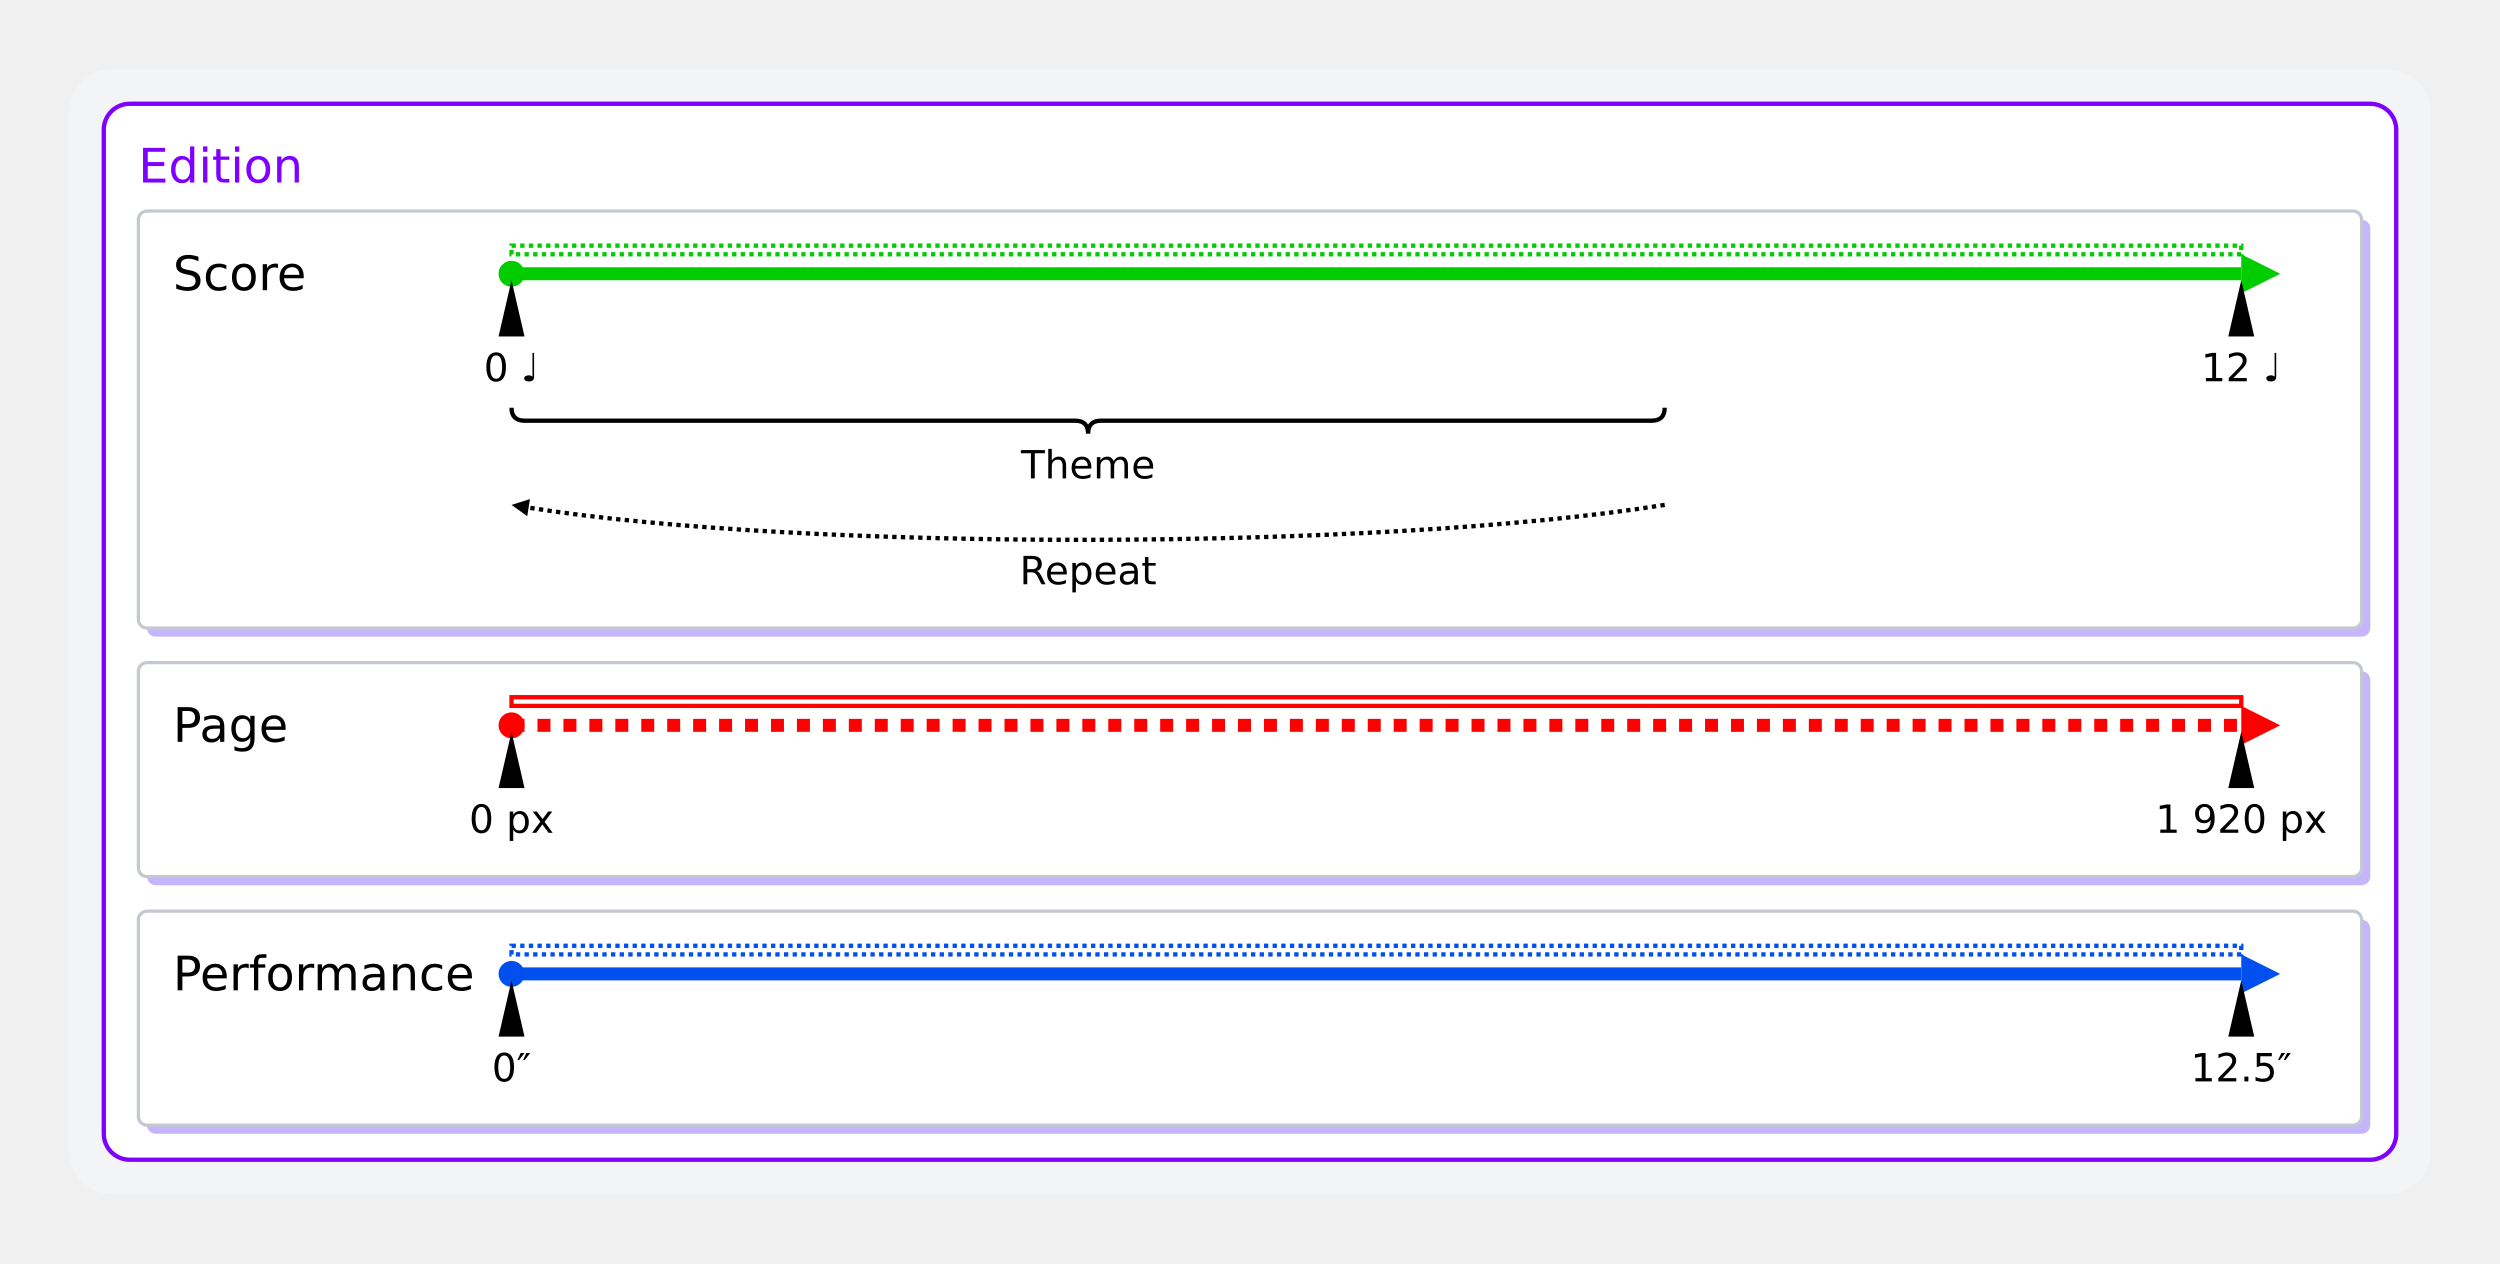
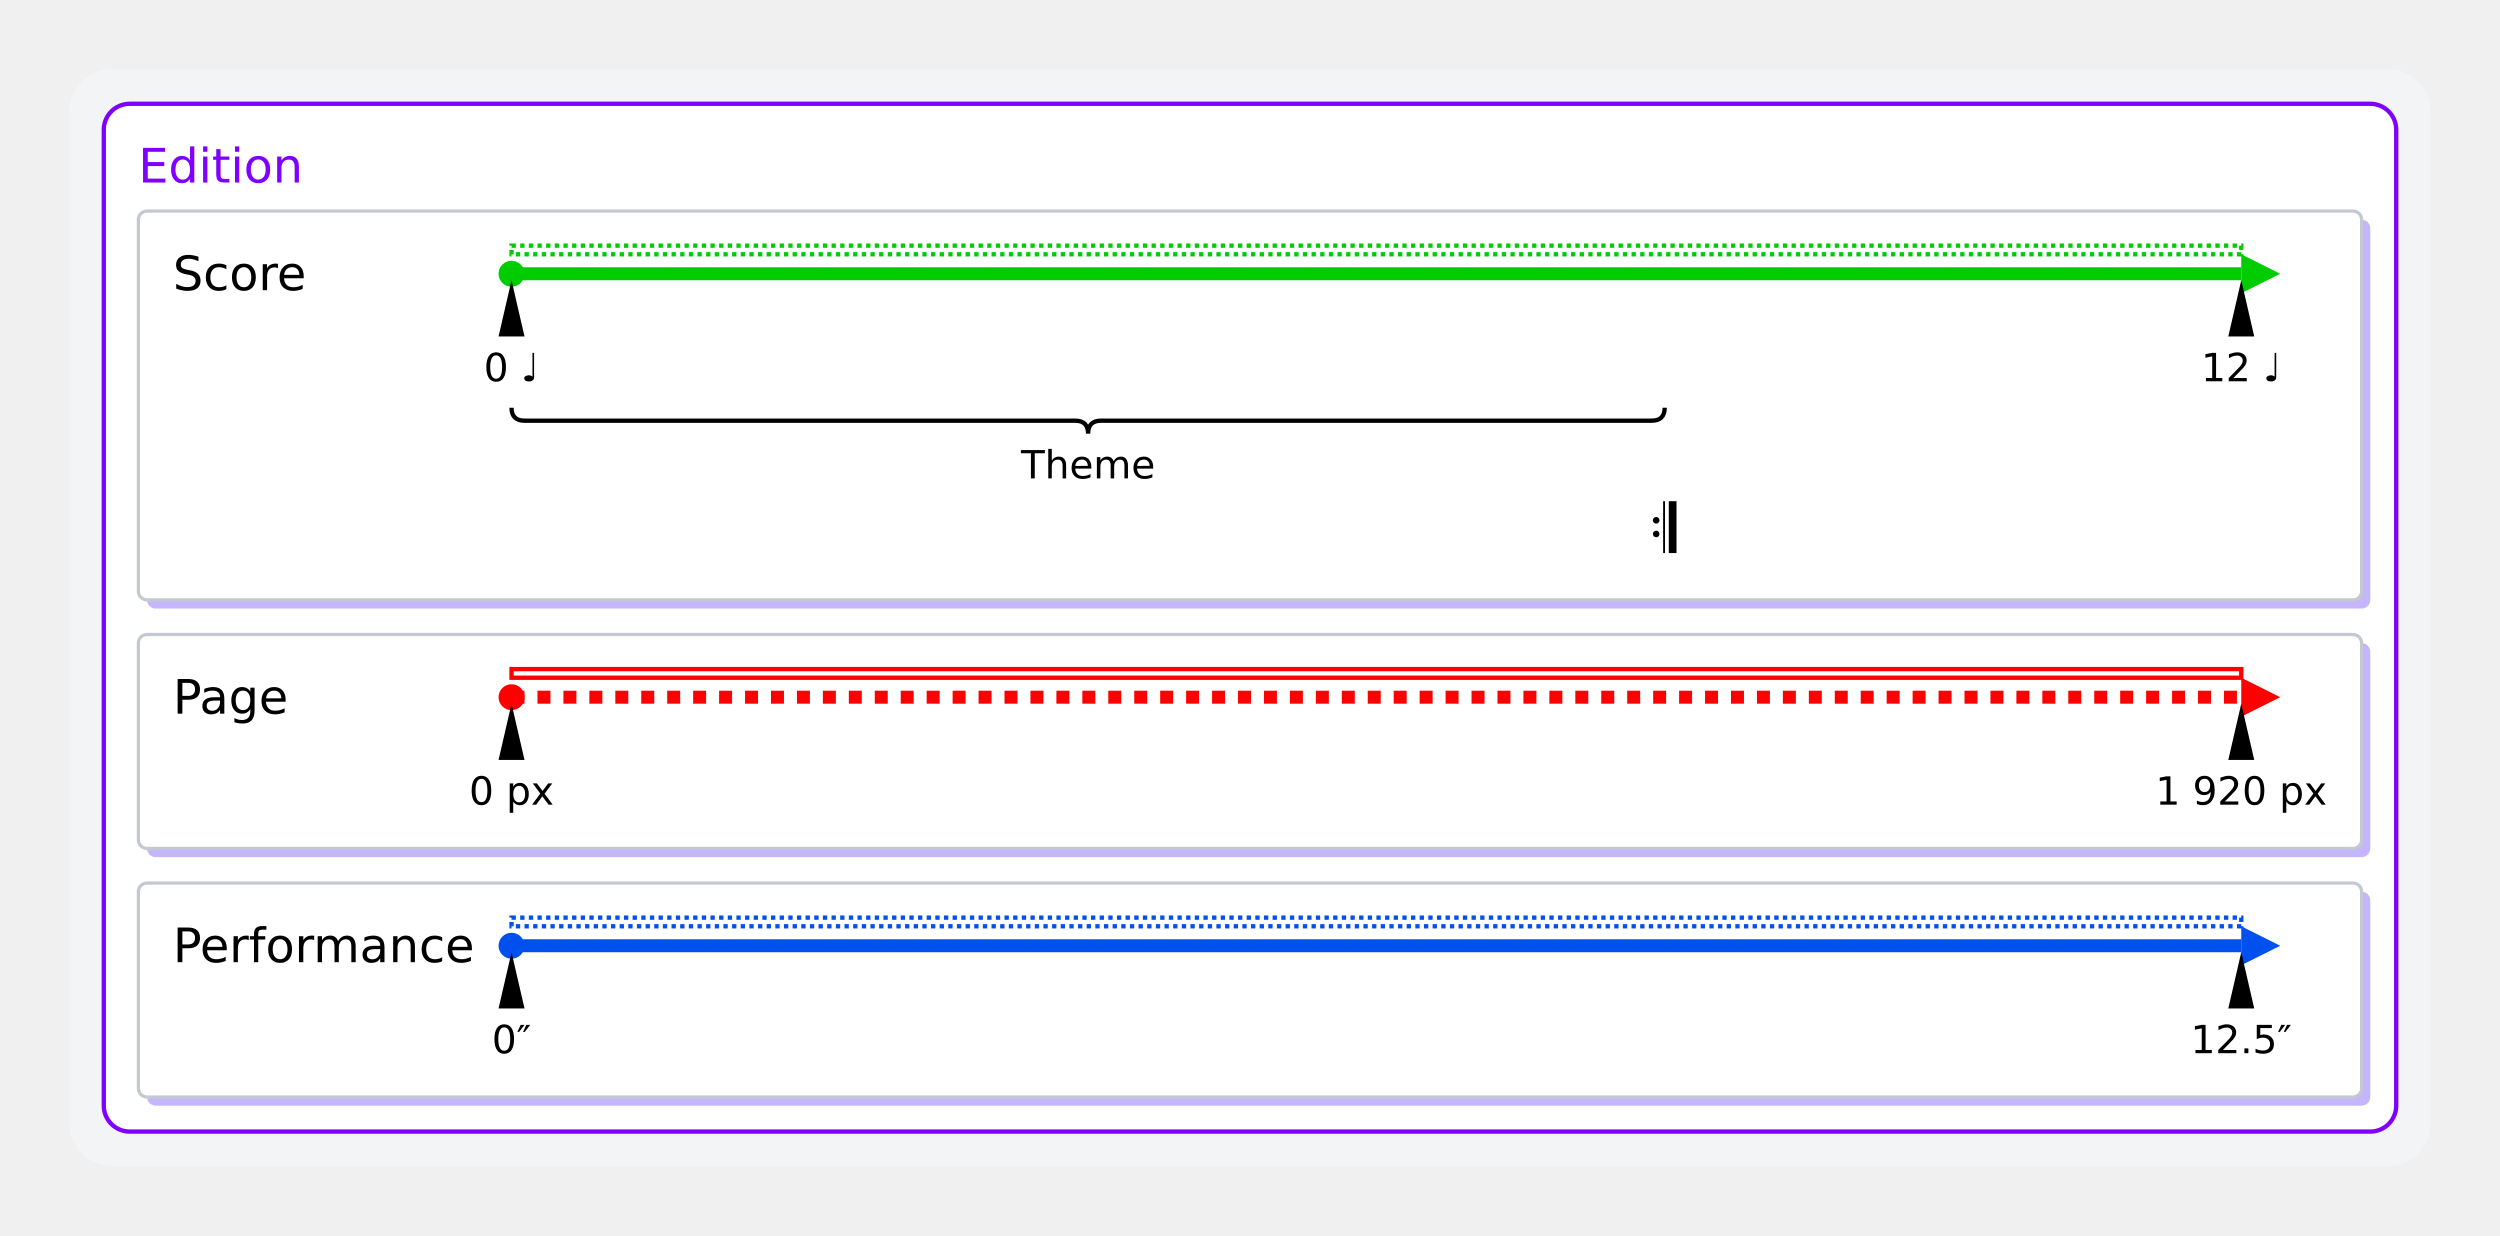
- <svg xmlns="http://www.w3.org/2000/svg" width="578.124" height="292.188" viewBox="0 0 578.124 292.188" font-family="DejaVu Sans, Noto Music" text-rendering="geometricPrecision" style="font-kerning:none;font-variant-ligatures:none">
+ <svg xmlns="http://www.w3.org/2000/svg" width="578.124" height="285.68" viewBox="0 0 578.124 285.68" font-family="DejaVu Sans, Noto Music" text-rendering="geometricPrecision" style="font-kerning:none;font-variant-ligatures:none">
  <g transform="translate(16 16)">
-     <rect x="0" y="0" width="546.124" height="260.188" rx="10" fill="#F3F4F6" />
-     <rect data-id="group_1" x="8" y="8" width="530.124" height="244.188" rx="6" fill="#FFFFFF" stroke="#7F00FF" stroke-width="1" />
+     <rect x="0" y="0" width="546.124" height="253.68" rx="10" fill="#F3F4F6" />
+     <rect data-id="group_1" x="8" y="8" width="530.124" height="237.68" rx="6" fill="#FFFFFF" stroke="#7F00FF" stroke-width="1" />
    <text data-id="group_1" data-part="name" x="16" y="26.21" text-anchor="start" font-size="11" fill="#7F00FF">Edition</text>
-     <rect data-id="score" data-part="card" x="18" y="34.805" width="514.124" height="96.43" rx="2" fill="#C4B5FD" />
-     <rect data-id="score" data-part="card" x="16" y="32.805" width="514.124" height="96.43" rx="2" fill="#FFFFFF" stroke="#C4C9D1" stroke-width="0.75" />
+     <rect data-id="score" data-part="card" x="18" y="34.805" width="514.124" height="89.922" rx="2" fill="#C4B5FD" />
+     <rect data-id="score" data-part="card" x="16" y="32.805" width="514.124" height="89.922" rx="2" fill="#FFFFFF" stroke="#C4C9D1" stroke-width="0.75" />
    <polygon data-id="cmap_1" points="102.291,40.805 502.291,40.805 502.291,42.805 102.291,42.805" fill="none" stroke="#00CC00" stroke-width="1" stroke-dasharray="1 1" />
    <path data-id="region_1" d="M102.291 78.281Q102.291 81.281 105.291 81.281L232.625 81.281Q235.625 81.281 235.625 84.281Q235.625 81.281 238.625 81.281L365.958 81.281Q368.958 81.281 368.958 78.281" fill="none" stroke="#000000" stroke-width="1" />
-     <path data-id="jump_1" d="M368.958 100.758C302.291 111.424 168.958 111.424 106.241 101.39" fill="none" stroke="#000000" stroke-width="1" stroke-dasharray="1 1" />
-     <polygon data-id="jump_1" points="102.291,100.758 105.925,103.365 106.557,99.415" fill="#000000" />
    <line data-id="score" x1="102.291" y1="47.305" x2="502.291" y2="47.305" stroke="#00CC00" stroke-width="3" />
    <circle data-id="score" cx="102.291" cy="47.305" r="3" fill="#00CC00" />
    <polygon data-id="score" points="511.291,47.305 502.291,42.805 502.291,51.805" fill="#00CC00" />
    <polygon data-id="timestamp_5" points="102.291,48.805 99.291,61.805 105.291,61.805" fill="#000000" />
    <polygon data-id="timestamp_6" points="502.291,48.805 499.291,61.805 505.291,61.805" fill="#000000" />
    <text data-id="score" data-part="name" x="24" y="51.113" text-anchor="start" font-size="11" fill="#000000">Score</text>
    <text data-id="timestamp_5" data-part="coordinate" x="102.291" y="72.159" text-anchor="middle" font-size="9" fill="#000000">0 ♩</text>
    <text data-id="timestamp_6" data-part="coordinate" x="502.291" y="72.159" text-anchor="middle" font-size="9" fill="#000000">12 ♩</text>
    <text data-id="region_1" data-part="label" x="235.625" y="94.635" text-anchor="middle" font-size="9" fill="#000000">Theme</text>
-     <text data-id="jump_1" data-part="label" x="235.625" y="119.112" text-anchor="middle" font-size="9" fill="#000000">Repeat</text>
-     <rect data-id="page" data-part="card" x="18" y="139.234" width="514.124" height="49.477" rx="2" fill="#C4B5FD" />
-     <rect data-id="page" data-part="card" x="16" y="137.234" width="514.124" height="49.477" rx="2" fill="#FFFFFF" stroke="#C4C9D1" stroke-width="0.75" />
-     <polygon data-id="cmap_3" points="102.291,145.234 502.291,145.234 502.291,147.234 102.291,147.234" fill="none" stroke="#FF0000" stroke-width="1" />
-     <line data-id="page" x1="102.291" y1="151.734" x2="502.291" y2="151.734" stroke="#FF0000" stroke-width="3" stroke-dasharray="3 3" />
-     <circle data-id="page" cx="102.291" cy="151.734" r="3" fill="#FF0000" />
-     <polygon data-id="page" points="511.291,151.734 502.291,147.234 502.291,156.234" fill="#FF0000" />
-     <polygon data-id="timestamp_1" points="102.291,153.234 99.291,166.234 105.291,166.234" fill="#000000" />
-     <polygon data-id="timestamp_2" points="502.291,153.234 499.291,166.234 505.291,166.234" fill="#000000" />
-     <text data-id="page" data-part="name" x="24" y="155.542" text-anchor="start" font-size="11" fill="#000000">Page</text>
-     <text data-id="timestamp_1" data-part="coordinate" x="102.291" y="176.588" text-anchor="middle" font-size="9" fill="#000000">0 px</text>
-     <text data-id="timestamp_2" data-part="coordinate" x="502.291" y="176.588" text-anchor="middle" font-size="9" fill="#000000">1 920 px</text>
-     <rect data-id="performance" data-part="card" x="18" y="196.711" width="514.124" height="49.477" rx="2" fill="#C4B5FD" />
-     <rect data-id="performance" data-part="card" x="16" y="194.711" width="514.124" height="49.477" rx="2" fill="#FFFFFF" stroke="#C4C9D1" stroke-width="0.75" />
-     <polygon data-id="cmap_2" points="102.291,202.711 502.291,202.711 502.291,204.711 102.291,204.711" fill="none" stroke="#0050EF" stroke-width="1" stroke-dasharray="1 1" />
-     <line data-id="performance" x1="102.291" y1="209.211" x2="502.291" y2="209.211" stroke="#0050EF" stroke-width="3" />
-     <circle data-id="performance" cx="102.291" cy="209.211" r="3" fill="#0050EF" />
-     <polygon data-id="performance" points="511.291,209.211 502.291,204.711 502.291,213.711" fill="#0050EF" />
-     <polygon data-id="timestamp_3" points="102.291,210.711 99.291,223.711 105.291,223.711" fill="#000000" />
-     <polygon data-id="timestamp_4" points="502.291,210.711 499.291,223.711 505.291,223.711" fill="#000000" />
-     <text data-id="performance" data-part="name" x="24" y="213.019" text-anchor="start" font-size="11" fill="#000000">Performance</text>
-     <text data-id="timestamp_3" data-part="coordinate" x="102.291" y="234.065" text-anchor="middle" font-size="9" fill="#000000">0″</text>
-     <text data-id="timestamp_4" data-part="coordinate" x="502.291" y="234.065" text-anchor="middle" font-size="9" fill="#000000">12.5″</text>
+     <text data-id="jump_1" data-part="symbol" x="368.958" y="111.897" text-anchor="middle" font-size="12" fill="#000000">𝄇</text>
+     <rect data-id="page" data-part="card" x="18" y="132.727" width="514.124" height="49.477" rx="2" fill="#C4B5FD" />
+     <rect data-id="page" data-part="card" x="16" y="130.727" width="514.124" height="49.477" rx="2" fill="#FFFFFF" stroke="#C4C9D1" stroke-width="0.75" />
+     <polygon data-id="cmap_3" points="102.291,138.727 502.291,138.727 502.291,140.727 102.291,140.727" fill="none" stroke="#FF0000" stroke-width="1" />
+     <line data-id="page" x1="102.291" y1="145.227" x2="502.291" y2="145.227" stroke="#FF0000" stroke-width="3" stroke-dasharray="3 3" />
+     <circle data-id="page" cx="102.291" cy="145.227" r="3" fill="#FF0000" />
+     <polygon data-id="page" points="511.291,145.227 502.291,140.727 502.291,149.727" fill="#FF0000" />
+     <polygon data-id="timestamp_1" points="102.291,146.727 99.291,159.727 105.291,159.727" fill="#000000" />
+     <polygon data-id="timestamp_2" points="502.291,146.727 499.291,159.727 505.291,159.727" fill="#000000" />
+     <text data-id="page" data-part="name" x="24" y="149.035" text-anchor="start" font-size="11" fill="#000000">Page</text>
+     <text data-id="timestamp_1" data-part="coordinate" x="102.291" y="170.081" text-anchor="middle" font-size="9" fill="#000000">0 px</text>
+     <text data-id="timestamp_2" data-part="coordinate" x="502.291" y="170.081" text-anchor="middle" font-size="9" fill="#000000">1 920 px</text>
+     <rect data-id="performance" data-part="card" x="18" y="190.203" width="514.124" height="49.477" rx="2" fill="#C4B5FD" />
+     <rect data-id="performance" data-part="card" x="16" y="188.203" width="514.124" height="49.477" rx="2" fill="#FFFFFF" stroke="#C4C9D1" stroke-width="0.75" />
+     <polygon data-id="cmap_2" points="102.291,196.203 502.291,196.203 502.291,198.203 102.291,198.203" fill="none" stroke="#0050EF" stroke-width="1" stroke-dasharray="1 1" />
+     <line data-id="performance" x1="102.291" y1="202.703" x2="502.291" y2="202.703" stroke="#0050EF" stroke-width="3" />
+     <circle data-id="performance" cx="102.291" cy="202.703" r="3" fill="#0050EF" />
+     <polygon data-id="performance" points="511.291,202.703 502.291,198.203 502.291,207.203" fill="#0050EF" />
+     <polygon data-id="timestamp_3" points="102.291,204.203 99.291,217.203 105.291,217.203" fill="#000000" />
+     <polygon data-id="timestamp_4" points="502.291,204.203 499.291,217.203 505.291,217.203" fill="#000000" />
+     <text data-id="performance" data-part="name" x="24" y="206.511" text-anchor="start" font-size="11" fill="#000000">Performance</text>
+     <text data-id="timestamp_3" data-part="coordinate" x="102.291" y="227.557" text-anchor="middle" font-size="9" fill="#000000">0″</text>
+     <text data-id="timestamp_4" data-part="coordinate" x="502.291" y="227.557" text-anchor="middle" font-size="9" fill="#000000">12.5″</text>
  </g>
</svg>
